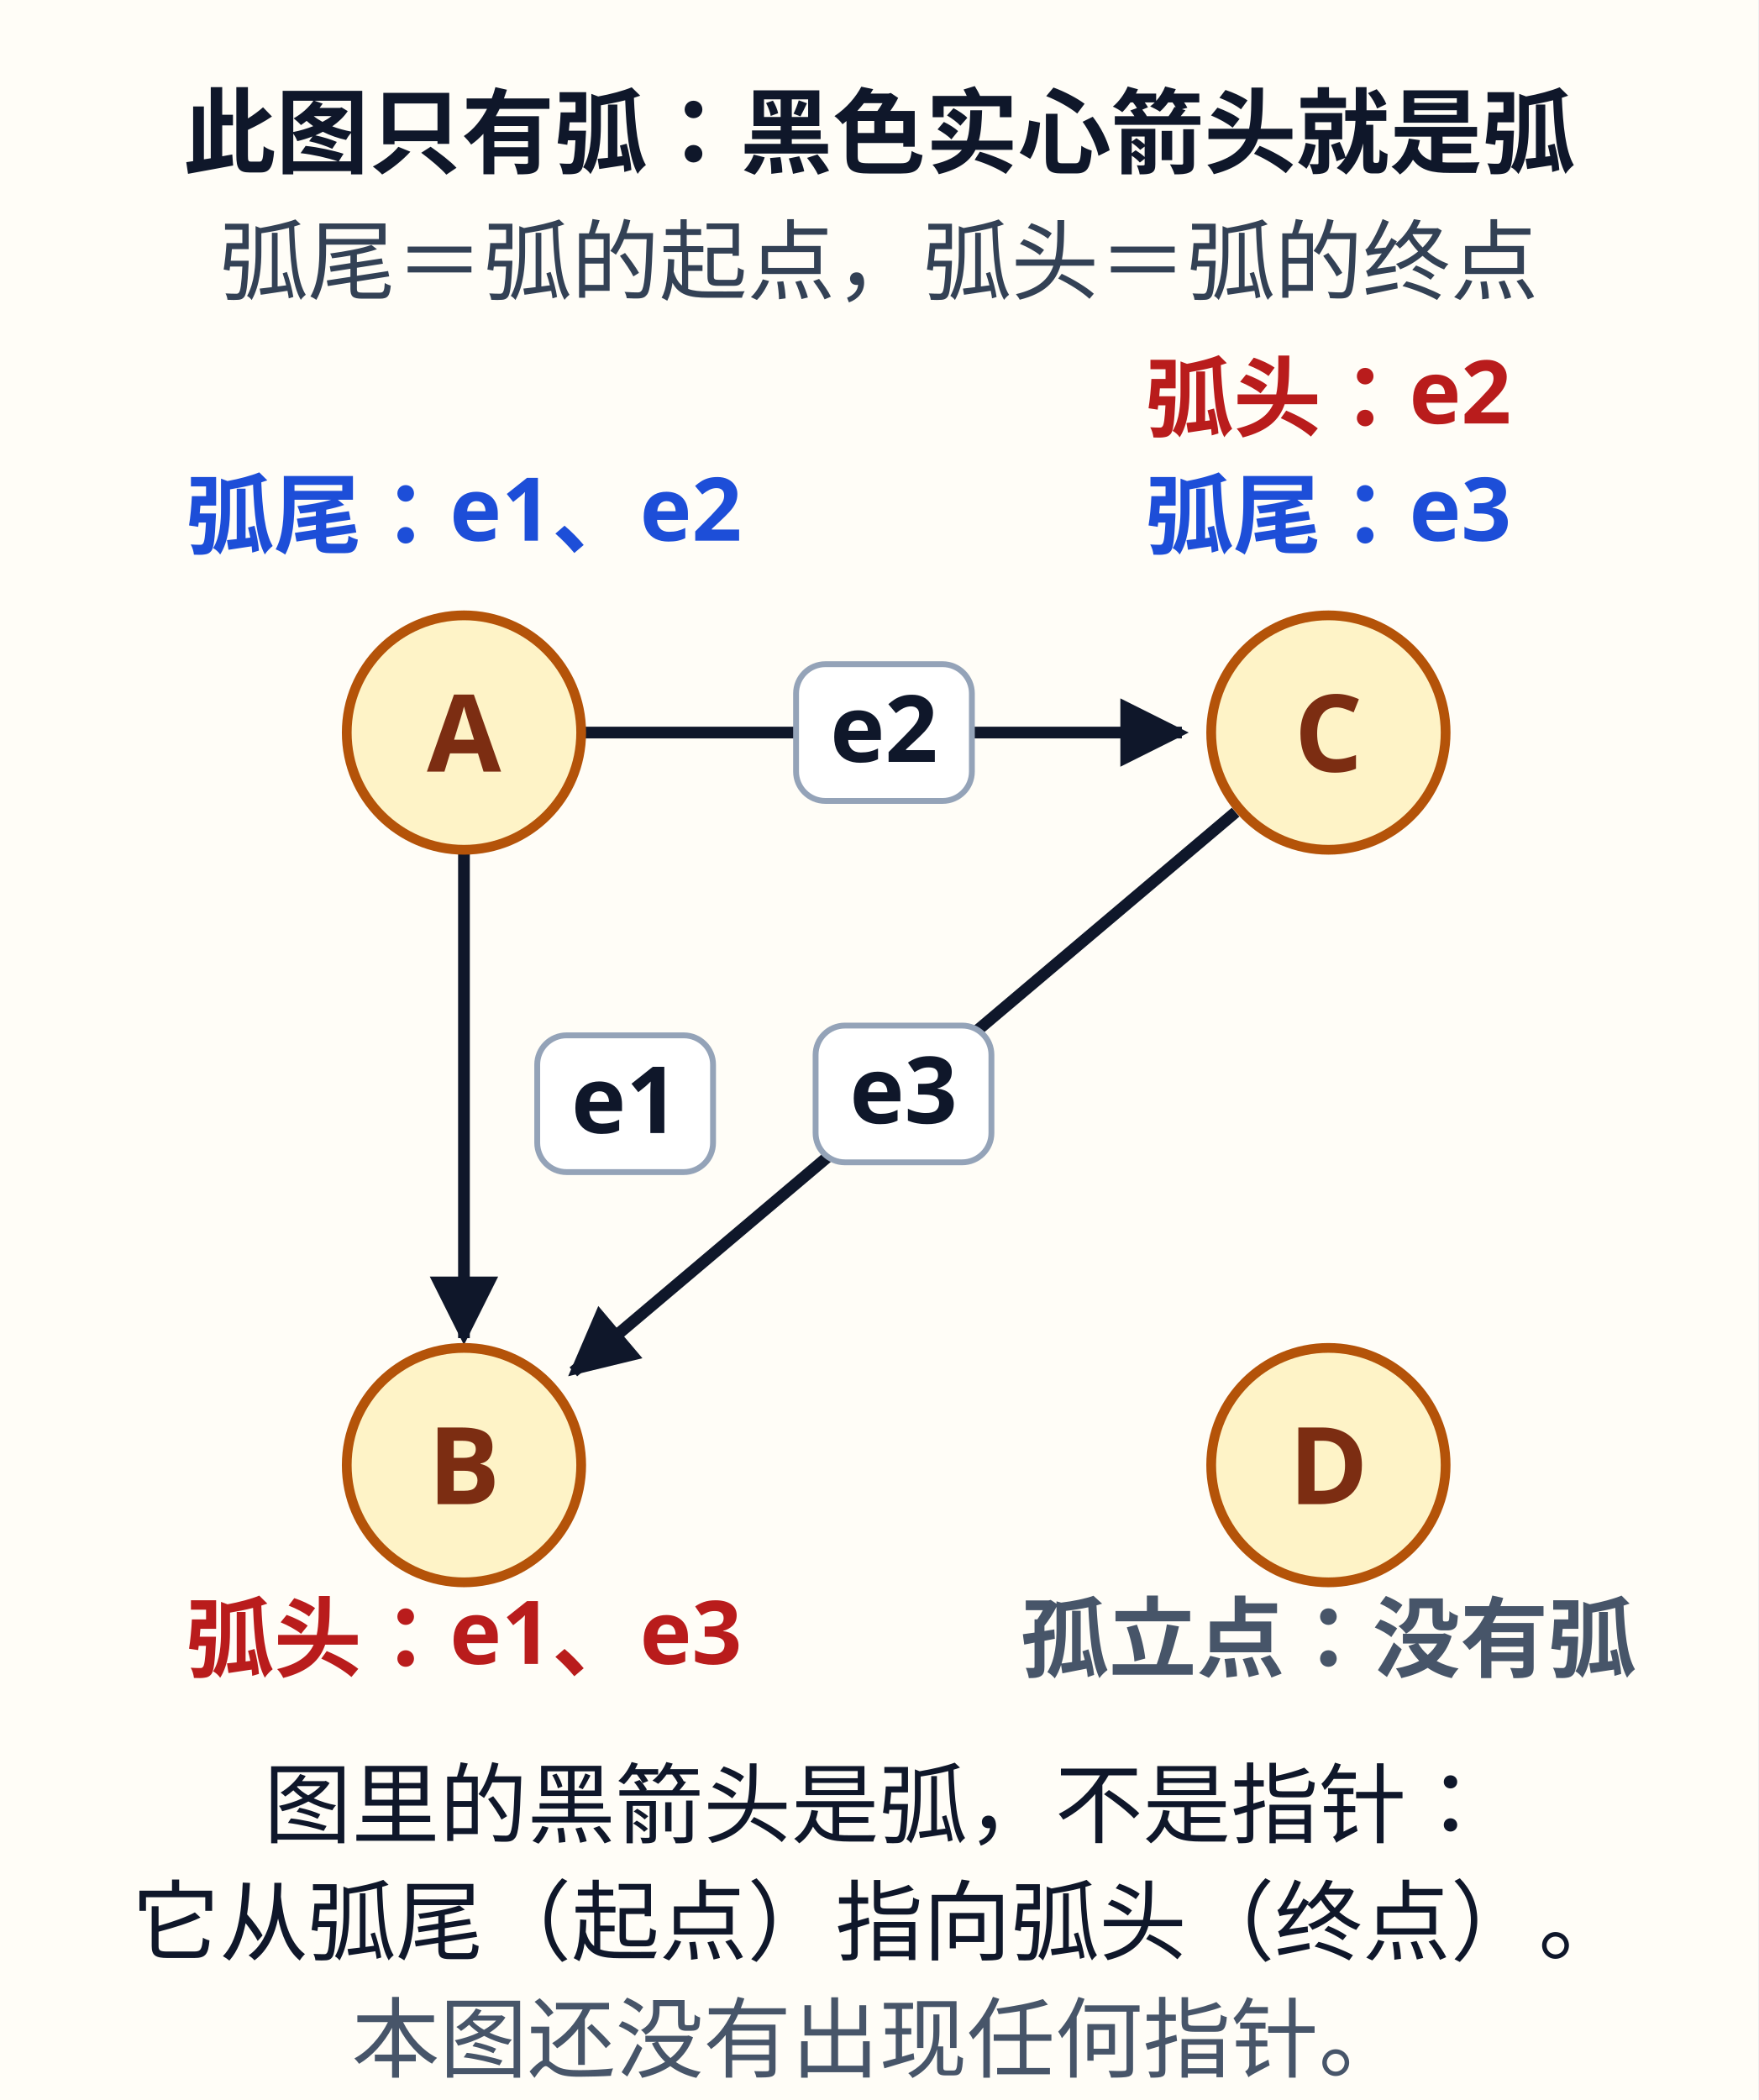
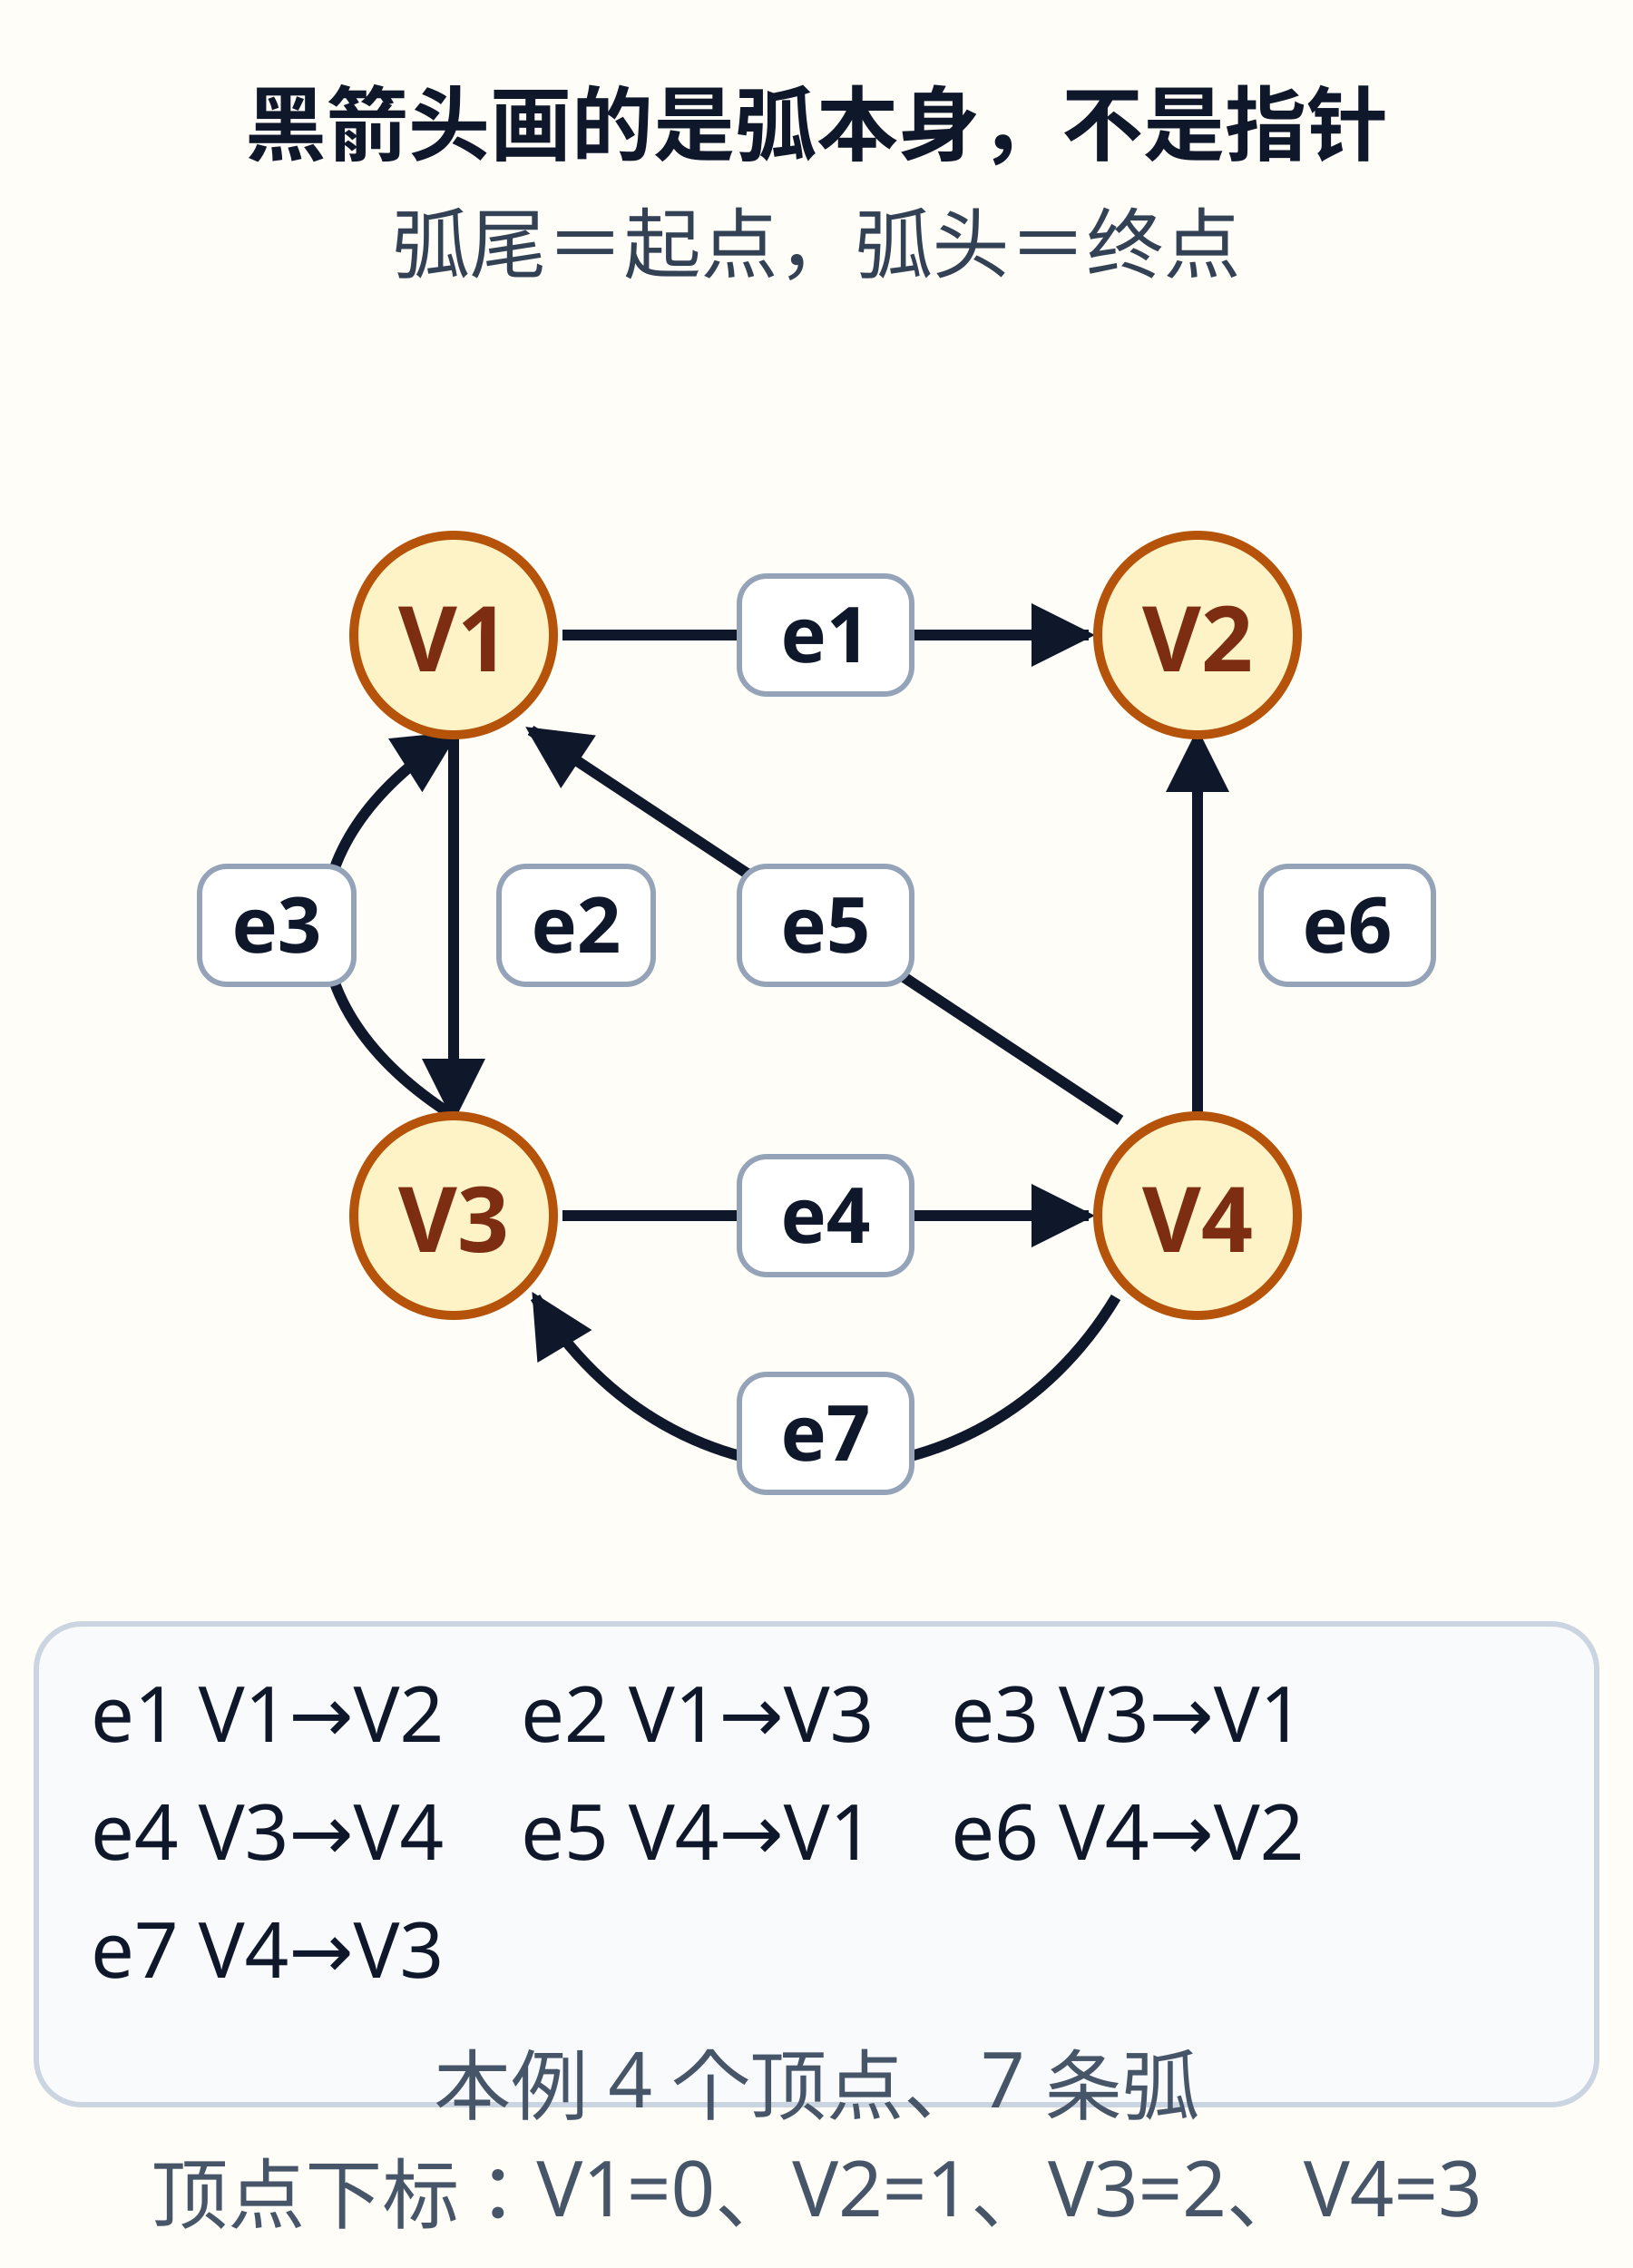
- <svg xmlns="http://www.w3.org/2000/svg" width="360" height="430" viewBox="0 0 360 430" role="img" aria-labelledby="ttl dsc" font-family="'Microsoft YaHei','PingFang SC',sans-serif">
-   <rect x="0" y="0" width="360" height="430" fill="#fffdf7" />
+ <svg xmlns="http://www.w3.org/2000/svg" width="360" height="500" viewBox="0 0 360 500" role="img" aria-labelledby="ttl dsc" font-family="'Microsoft YaHei','PingFang SC',sans-serif">
+   <rect x="0" y="0" width="360" height="500" fill="#fffdf7" />
  <defs>
    <marker id="arcEnd" markerUnits="userSpaceOnUse" viewBox="0 0 10 10" refX="9" refY="5" markerWidth="14" markerHeight="14" orient="auto-start-reverse">
      <path d="M0,0 L10,5 L0,10 z" fill="#0f172a" />
    </marker>
  </defs>
-   <text x="180" y="34" font-size="19" text-anchor="middle" fill="#0f172a" font-weight="bold">此图只有弧：黑色实心箭头就是弧</text>
-   <text x="180" y="60" font-size="18" text-anchor="middle" fill="#334155">弧尾＝弧的起点，弧头＝弧的终点</text>
-   <text x="95" y="112" font-size="18" text-anchor="middle" fill="#1d4ed8" font-weight="bold">弧尾：e1、e2</text>
-   <text x="272" y="88" font-size="18" text-anchor="middle" fill="#b91c1c" font-weight="bold">弧头：e2</text>
-   <text x="272" y="112" font-size="18" text-anchor="middle" fill="#1d4ed8" font-weight="bold">弧尾：e3</text>
-   <line x1="119" y1="150" x2="242" y2="150" stroke="#0f172a" stroke-width="2.4" marker-end="url(#arcEnd)" />
-   <line x1="95" y1="174" x2="95" y2="274" stroke="#0f172a" stroke-width="2.4" marker-end="url(#arcEnd)" />
-   <line x1="253.0" y1="166.3" x2="117.4" y2="280.9" stroke="#0f172a" stroke-width="2.4" marker-end="url(#arcEnd)" />
-   <circle cx="95" cy="150" r="24" fill="#fef3c7" stroke="#b45309" stroke-width="2" />
-   <text x="95" y="158" font-size="22" text-anchor="middle" fill="#7c2d12" font-weight="bold">A</text>
-   <circle cx="272" cy="150" r="24" fill="#fef3c7" stroke="#b45309" stroke-width="2" />
-   <text x="272" y="158" font-size="22" text-anchor="middle" fill="#7c2d12" font-weight="bold">C</text>
-   <circle cx="95" cy="300" r="24" fill="#fef3c7" stroke="#b45309" stroke-width="2" />
-   <text x="95" y="308" font-size="22" text-anchor="middle" fill="#7c2d12" font-weight="bold">B</text>
-   <circle cx="272" cy="300" r="24" fill="#fef3c7" stroke="#b45309" stroke-width="2" />
-   <text x="272" y="308" font-size="22" text-anchor="middle" fill="#7c2d12" font-weight="bold">D</text>
-   <rect x="163" y="136" width="36" height="28" rx="6" fill="#ffffff" stroke="#94a3b8" stroke-width="1.2" />
-   <text x="181" y="156" font-size="19" text-anchor="middle" fill="#0f172a" font-weight="bold">e2</text>
-   <rect x="110" y="212" width="36" height="28" rx="6" fill="#ffffff" stroke="#94a3b8" stroke-width="1.2" />
-   <text x="128" y="232" font-size="19" text-anchor="middle" fill="#0f172a" font-weight="bold">e1</text>
-   <rect x="167" y="210" width="36" height="28" rx="6" fill="#ffffff" stroke="#94a3b8" stroke-width="1.2" />
-   <text x="185" y="230" font-size="19" text-anchor="middle" fill="#0f172a" font-weight="bold">e3</text>
-   <text x="95" y="342" font-size="18" text-anchor="middle" fill="#b91c1c" font-weight="bold">弧头：e1、e3</text>
-   <text x="272" y="342" font-size="18" text-anchor="middle" fill="#475569" font-weight="bold">孤立点：没有弧</text>
-   <text x="180" y="376" font-size="18" text-anchor="middle" fill="#0f172a">图里的黑箭头是弧，不是指针：</text>
-   <text x="180" y="400" font-size="18" text-anchor="middle" fill="#0f172a">它从弧尾（起点）指向弧头（终点）。</text>
-   <text x="180" y="424" font-size="18" text-anchor="middle" fill="#475569">本图还没有出现任何指针。</text>
+   <text x="180" y="34" font-size="18" text-anchor="middle" fill="#0f172a" font-weight="bold">黑箭头画的是弧本身，不是指针</text>
+   <text x="180" y="60" font-size="17" text-anchor="middle" fill="#334155">弧尾＝起点，弧头＝终点</text>
+   <line x1="124" y1="140" x2="240" y2="140" stroke="#0f172a" stroke-width="2.4" marker-end="url(#arcEnd)" />
+   <line x1="124" y1="268" x2="240" y2="268" stroke="#0f172a" stroke-width="2.4" marker-end="url(#arcEnd)" />
+   <line x1="100" y1="162" x2="100" y2="246" stroke="#0f172a" stroke-width="2.4" marker-end="url(#arcEnd)" />
+   <path d="M100,246 C62,222 62,186 100,162" fill="none" stroke="#0f172a" stroke-width="2.4" marker-end="url(#arcEnd)" />
+   <line x1="247" y1="247" x2="117" y2="161" stroke="#0f172a" stroke-width="2.4" marker-end="url(#arcEnd)" />
+   <line x1="264" y1="246" x2="264" y2="162" stroke="#0f172a" stroke-width="2.4" marker-end="url(#arcEnd)" />
+   <path d="M246,286 C216,336 148,336 118,286" fill="none" stroke="#0f172a" stroke-width="2.4" marker-end="url(#arcEnd)" />
+   <circle cx="100" cy="140" r="22" fill="#fef3c7" stroke="#b45309" stroke-width="2" />
+   <text x="100" y="148" font-size="20" text-anchor="middle" fill="#7c2d12" font-weight="bold">V1</text>
+   <circle cx="264" cy="140" r="22" fill="#fef3c7" stroke="#b45309" stroke-width="2" />
+   <text x="264" y="148" font-size="20" text-anchor="middle" fill="#7c2d12" font-weight="bold">V2</text>
+   <circle cx="100" cy="268" r="22" fill="#fef3c7" stroke="#b45309" stroke-width="2" />
+   <text x="100" y="276" font-size="20" text-anchor="middle" fill="#7c2d12" font-weight="bold">V3</text>
+   <circle cx="264" cy="268" r="22" fill="#fef3c7" stroke="#b45309" stroke-width="2" />
+   <text x="264" y="276" font-size="20" text-anchor="middle" fill="#7c2d12" font-weight="bold">V4</text>
+   <rect x="163" y="127" width="38" height="26" rx="6" fill="#ffffff" stroke="#94a3b8" stroke-width="1.2" />
+   <text x="182" y="146" font-size="17" text-anchor="middle" fill="#0f172a" font-weight="bold">e1</text>
+   <rect x="163" y="255" width="38" height="26" rx="6" fill="#ffffff" stroke="#94a3b8" stroke-width="1.2" />
+   <text x="182" y="274" font-size="17" text-anchor="middle" fill="#0f172a" font-weight="bold">e4</text>
+   <rect x="110" y="191" width="34" height="26" rx="6" fill="#ffffff" stroke="#94a3b8" stroke-width="1.2" />
+   <text x="127" y="210" font-size="17" text-anchor="middle" fill="#0f172a" font-weight="bold">e2</text>
+   <rect x="44" y="191" width="34" height="26" rx="6" fill="#ffffff" stroke="#94a3b8" stroke-width="1.2" />
+   <text x="61" y="210" font-size="17" text-anchor="middle" fill="#0f172a" font-weight="bold">e3</text>
+   <rect x="163" y="191" width="38" height="26" rx="6" fill="#ffffff" stroke="#94a3b8" stroke-width="1.2" />
+   <text x="182" y="210" font-size="17" text-anchor="middle" fill="#0f172a" font-weight="bold">e5</text>
+   <rect x="278" y="191" width="38" height="26" rx="6" fill="#ffffff" stroke="#94a3b8" stroke-width="1.2" />
+   <text x="297" y="210" font-size="17" text-anchor="middle" fill="#0f172a" font-weight="bold">e6</text>
+   <rect x="163" y="303" width="38" height="26" rx="6" fill="#ffffff" stroke="#94a3b8" stroke-width="1.2" />
+   <text x="182" y="322" font-size="17" text-anchor="middle" fill="#0f172a" font-weight="bold">e7</text>
+   <rect x="8" y="358" width="344" height="106" rx="10" fill="#f8fafc" stroke="#cbd5e1" stroke-width="1.2" />
+   <text x="20" y="384" font-size="17" text-anchor="start" fill="#0f172a">e1 V1→V2　e2 V1→V3　e3 V3→V1</text>
+   <text x="20" y="410" font-size="17" text-anchor="start" fill="#0f172a">e4 V3→V4　e5 V4→V1　e6 V4→V2</text>
+   <text x="20" y="436" font-size="17" text-anchor="start" fill="#0f172a">e7 V4→V3</text>
+   <text x="180" y="466" font-size="17" text-anchor="middle" fill="#475569">本例 4 个顶点、7 条弧</text>
+   <text x="180" y="490" font-size="17" text-anchor="middle" fill="#475569">顶点下标：V1=0、V2=1、V3=2、V4=3</text>
</svg>
